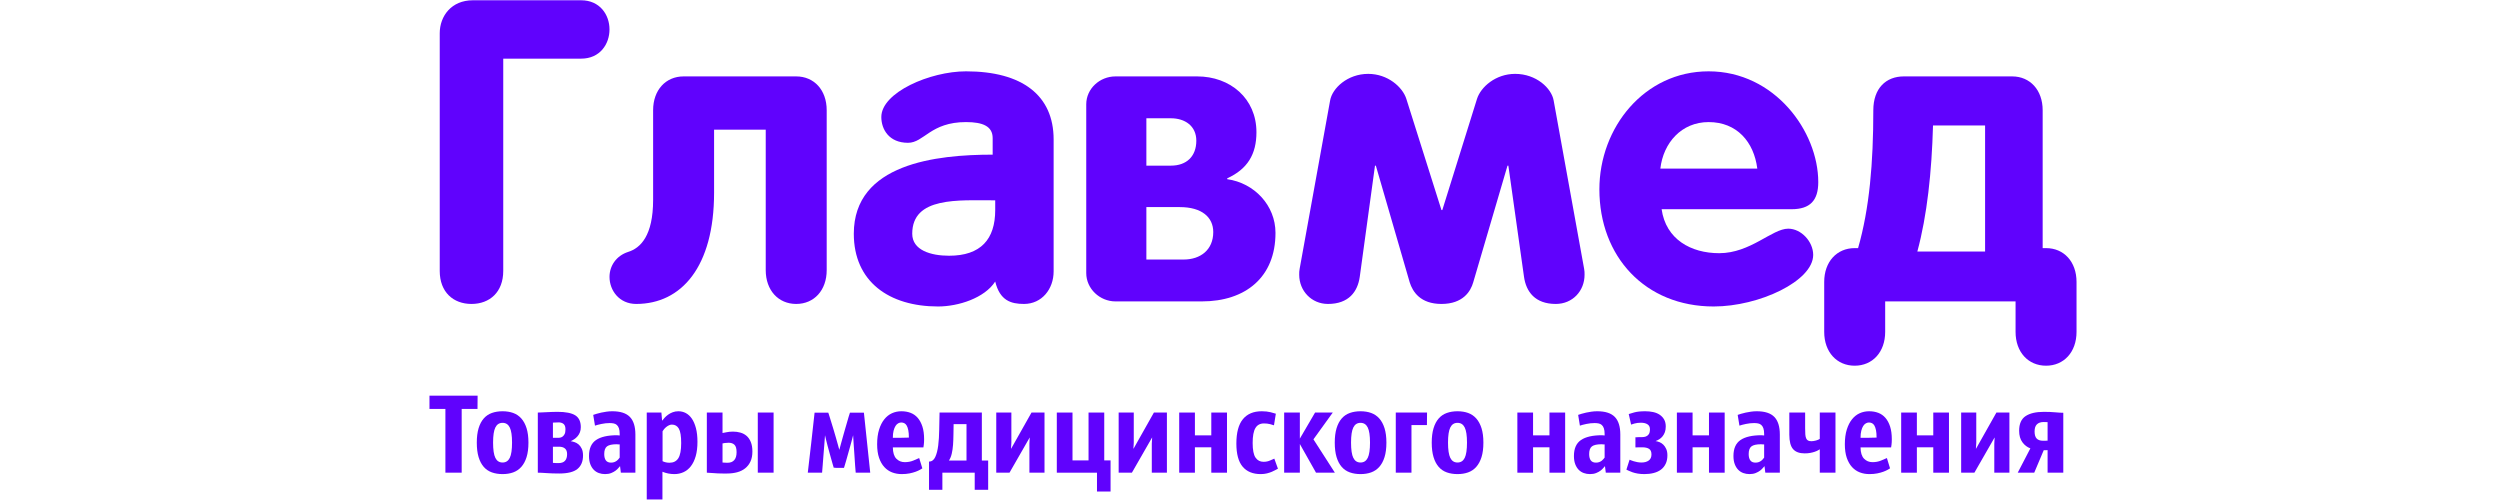
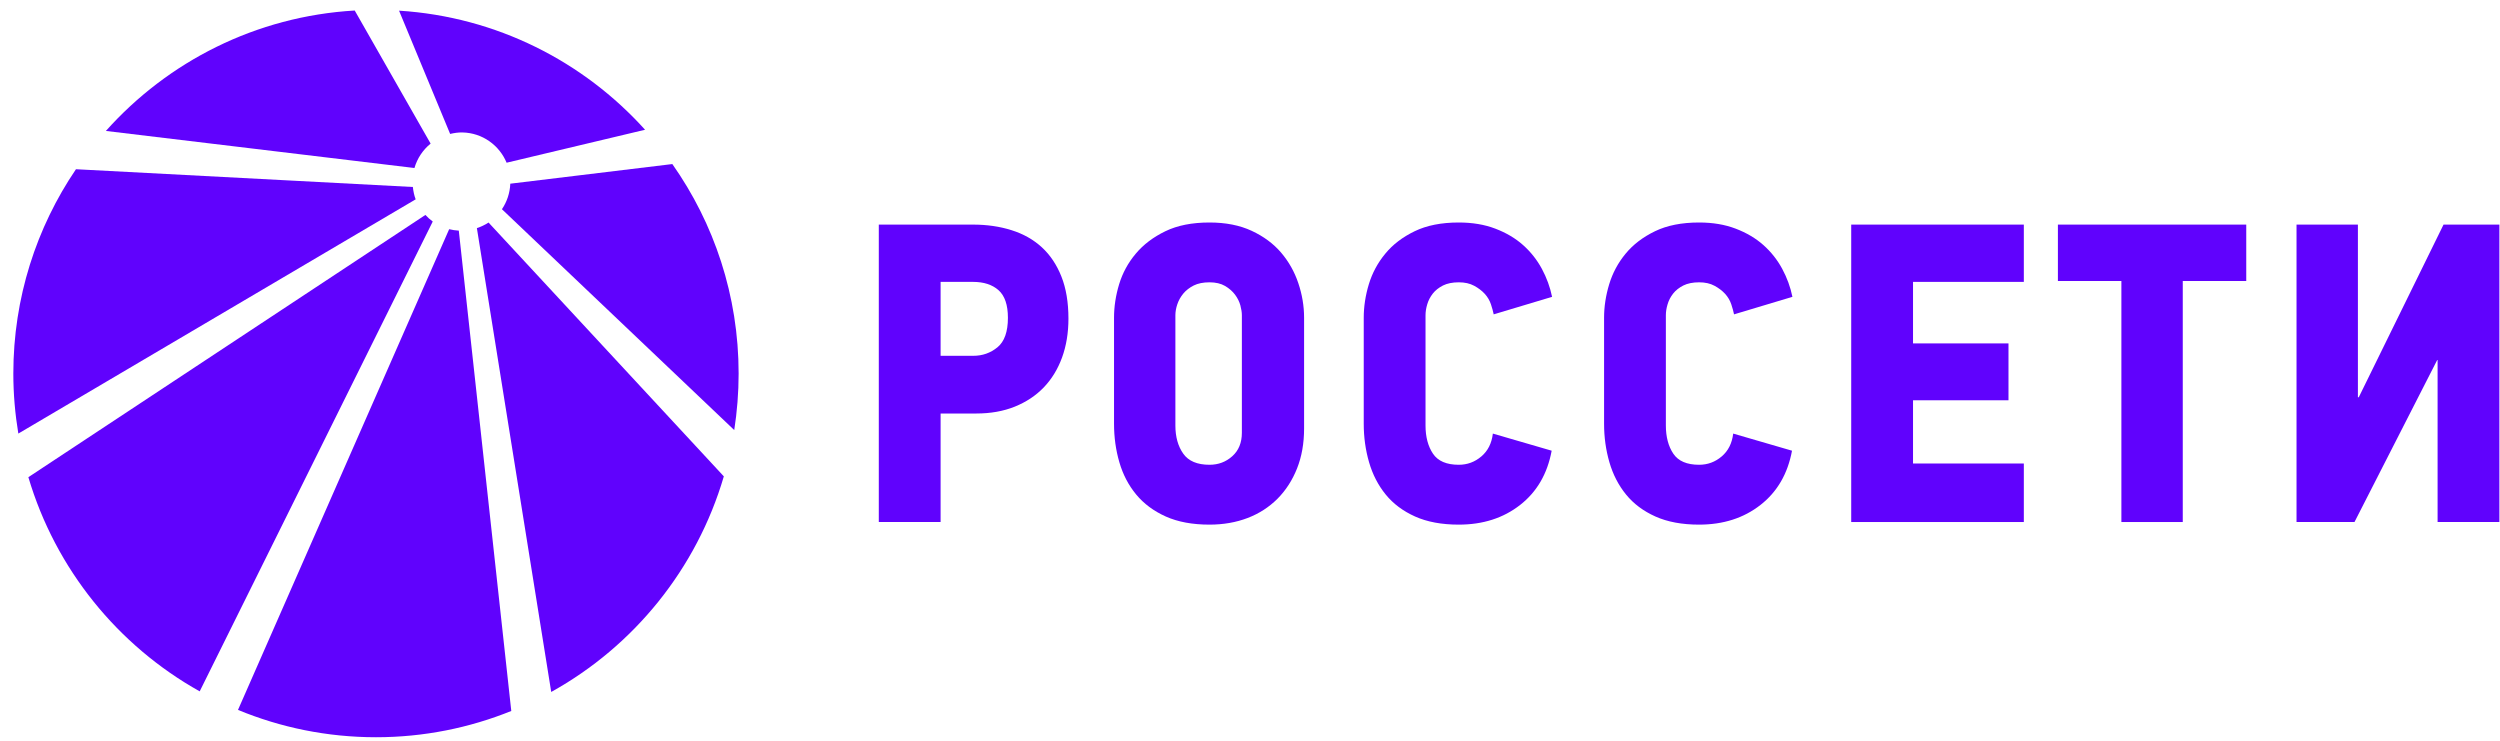
- <svg xmlns="http://www.w3.org/2000/svg" width="199" height="40" viewBox="0 0 199 40" fill="none">
-   <path d="M35.003 2.648C35.003 1.268 35.946 0.022 37.631 0.022H46.258C47.741 0.022 48.516 1.166 48.516 2.345C48.516 3.49 47.775 4.668 46.258 4.668H40.058V21.568C40.058 23.252 38.979 24.194 37.53 24.194C36.081 24.194 35.003 23.252 35.003 21.568V2.648Z" fill="#6002FD" />
-   <path d="M54.414 6.082H63.378C64.794 6.082 65.805 7.159 65.805 8.775V21.501C65.805 23.117 64.794 24.194 63.378 24.194C61.963 24.194 60.952 23.117 60.952 21.501V10.324H56.841V15.34C56.841 21.232 54.246 24.194 50.64 24.194C49.292 24.194 48.517 23.117 48.517 22.04C48.517 21.164 49.056 20.356 50 20.053C50.977 19.75 51.988 18.774 51.988 15.912V8.775C51.988 7.159 52.999 6.082 54.414 6.082Z" fill="#6002FD" />
-   <path d="M75.545 20.356C78.073 20.356 79.219 19.043 79.219 16.72V15.946C76.287 15.946 72.614 15.643 72.614 18.606C72.614 19.919 74.096 20.356 75.545 20.356ZM74.669 24.396C70.76 24.396 67.963 22.41 67.963 18.606C67.963 13.017 74.534 12.31 79.016 12.31V10.997C79.016 10.054 78.242 9.718 76.893 9.718C74.063 9.718 73.557 11.367 72.276 11.367C70.76 11.367 70.153 10.29 70.153 9.314C70.153 7.361 74.029 5.678 76.893 5.678C81.376 5.678 83.869 7.597 83.869 11.098V21.602C83.869 23.016 82.925 24.194 81.51 24.194C80.466 24.194 79.589 23.925 79.219 22.41C78.376 23.723 76.287 24.396 74.669 24.396Z" fill="#6002FD" />
-   <path d="M91.251 20.659H94.216C95.564 20.659 96.575 19.885 96.575 18.471C96.575 17.293 95.665 16.485 93.913 16.485H91.251V20.659ZM91.251 13.185H93.205C94.452 13.185 95.227 12.445 95.227 11.199C95.227 10.021 94.317 9.415 93.205 9.415H91.251V13.185ZM86.465 8.304C86.465 7.058 87.544 6.082 88.79 6.082H95.294C97.923 6.082 100.013 7.832 100.013 10.526C100.013 12.276 99.305 13.455 97.687 14.195V14.263C99.844 14.566 101.529 16.35 101.529 18.538C101.529 22.073 99.136 23.992 95.665 23.992H88.79C87.544 23.992 86.465 22.982 86.465 21.736V8.304Z" fill="#6002FD" />
-   <path d="M123.839 24.194C122.188 24.194 121.48 23.218 121.312 22.04L120.065 13.185H119.997L117.268 22.477C117.066 23.184 116.459 24.194 114.74 24.194C113.055 24.194 112.448 23.218 112.213 22.477L109.517 13.185H109.449L108.236 22.04C108.068 23.218 107.36 24.194 105.708 24.194C104.394 24.194 103.417 23.151 103.417 21.871C103.417 21.703 103.417 21.568 103.451 21.4L105.877 8.001C106.046 7.024 107.259 5.88 108.91 5.88C110.46 5.88 111.64 6.923 111.943 7.866L114.74 16.721H114.808L117.571 7.866C117.874 6.923 119.054 5.88 120.604 5.88C122.289 5.88 123.502 7.024 123.671 8.001L126.097 21.4C126.131 21.568 126.131 21.703 126.131 21.871C126.131 23.151 125.187 24.194 123.839 24.194Z" fill="#6002FD" />
-   <path d="M139.881 13.421C139.612 11.3 138.264 9.718 136.006 9.718C133.849 9.718 132.4 11.367 132.164 13.421H139.881ZM132.265 16.653C132.602 19.044 134.591 20.154 136.849 20.154C139.343 20.154 141.061 18.202 142.342 18.202C143.386 18.202 144.33 19.245 144.33 20.289C144.33 22.376 140.016 24.396 136.41 24.396C130.951 24.396 127.311 20.424 127.311 15.071C127.311 10.155 130.884 5.678 136.006 5.678C141.263 5.678 144.734 10.459 144.734 14.498C144.734 15.946 144.094 16.653 142.611 16.653H132.265Z" fill="#6002FD" />
-   <path d="M158.013 9.987H153.868C153.767 13.691 153.396 17.158 152.621 20.02H158.013V9.987ZM162.866 29.11C161.45 29.11 160.439 28.032 160.439 26.416V23.992H150.06V26.416C150.06 28.032 149.049 29.11 147.633 29.11C146.218 29.11 145.207 28.032 145.207 26.416V22.444C145.207 20.828 146.218 19.75 147.633 19.75H147.903C148.813 16.586 149.116 12.95 149.116 8.775C149.116 7.025 150.127 6.082 151.543 6.082H160.17C161.585 6.082 162.596 7.159 162.596 8.775V19.75H162.866C164.281 19.75 165.292 20.828 165.292 22.444V26.416C165.292 28.032 164.281 29.11 162.866 29.11Z" fill="#6002FD" />
-   <path d="M38.009 32.55H36.75V37.626H35.454V32.55H34.186V31.497H38.018L38.009 32.55Z" fill="#6002FD" />
-   <path d="M40.759 35.232C40.759 34.673 40.699 34.271 40.577 34.026C40.456 33.781 40.265 33.658 40.004 33.658C39.743 33.658 39.552 33.781 39.431 34.026C39.309 34.271 39.249 34.673 39.249 35.232C39.249 35.797 39.309 36.202 39.431 36.448C39.552 36.693 39.743 36.816 40.004 36.816C40.265 36.816 40.456 36.693 40.577 36.448C40.699 36.202 40.759 35.797 40.759 35.232ZM42.064 35.232C42.064 35.685 42.014 36.07 41.915 36.387C41.816 36.704 41.676 36.963 41.496 37.165C41.315 37.367 41.099 37.513 40.848 37.603C40.596 37.693 40.315 37.738 40.004 37.738C39.693 37.738 39.41 37.693 39.155 37.603C38.901 37.513 38.684 37.367 38.507 37.165C38.33 36.963 38.194 36.704 38.097 36.387C38.001 36.07 37.953 35.685 37.953 35.232C37.953 34.785 38.001 34.403 38.097 34.086C38.194 33.77 38.33 33.511 38.507 33.309C38.684 33.107 38.901 32.961 39.155 32.871C39.41 32.781 39.693 32.736 40.004 32.736C40.315 32.736 40.596 32.781 40.848 32.871C41.099 32.961 41.315 33.107 41.496 33.309C41.676 33.511 41.816 33.77 41.915 34.086C42.014 34.403 42.064 34.785 42.064 35.232Z" fill="#6002FD" />
-   <path d="M44.013 35.558V36.844C44.087 36.85 44.162 36.855 44.237 36.858C44.311 36.861 44.386 36.862 44.461 36.862C44.914 36.862 45.141 36.623 45.141 36.145C45.141 35.947 45.085 35.799 44.973 35.702C44.861 35.606 44.703 35.558 44.498 35.558H44.013ZM44.47 34.85C44.488 34.85 44.527 34.845 44.586 34.836C44.645 34.827 44.706 34.802 44.768 34.762C44.83 34.721 44.886 34.656 44.936 34.566C44.986 34.476 45.011 34.347 45.011 34.18C45.011 33.987 44.967 33.849 44.88 33.765C44.793 33.681 44.669 33.633 44.507 33.621L44.013 33.639V34.85H44.47ZM44.516 37.691C44.137 37.691 43.801 37.68 43.509 37.659C43.217 37.637 42.984 37.626 42.81 37.626V32.839C42.885 32.839 42.981 32.835 43.099 32.829C43.217 32.823 43.346 32.817 43.486 32.811C43.626 32.805 43.772 32.798 43.924 32.792C44.077 32.786 44.224 32.782 44.367 32.782C45.026 32.782 45.501 32.876 45.794 33.062C46.086 33.248 46.232 33.562 46.232 34.002C46.232 34.152 46.209 34.287 46.162 34.408C46.115 34.529 46.053 34.634 45.975 34.725C45.898 34.815 45.811 34.892 45.715 34.957C45.618 35.022 45.523 35.077 45.43 35.12C45.523 35.133 45.626 35.158 45.738 35.195C45.85 35.232 45.955 35.293 46.055 35.376C46.154 35.46 46.238 35.574 46.307 35.716C46.375 35.859 46.409 36.039 46.409 36.257C46.409 36.729 46.261 37.086 45.966 37.328C45.671 37.57 45.188 37.691 44.516 37.691Z" fill="#6002FD" />
-   <path d="M48.637 36.825C48.737 36.825 48.824 36.811 48.898 36.783C48.973 36.755 49.038 36.719 49.094 36.676C49.15 36.633 49.197 36.588 49.234 36.541C49.272 36.494 49.302 36.456 49.327 36.425V35.372H49.201C49.161 35.372 49.119 35.369 49.076 35.363C48.721 35.363 48.47 35.419 48.32 35.53C48.171 35.642 48.097 35.847 48.097 36.145C48.097 36.362 48.14 36.53 48.227 36.648C48.314 36.766 48.451 36.825 48.637 36.825ZM49.42 37.626C49.408 37.539 49.397 37.452 49.388 37.365C49.379 37.278 49.368 37.191 49.355 37.104C49.324 37.135 49.281 37.185 49.225 37.253C49.169 37.322 49.094 37.392 49.001 37.463C48.908 37.534 48.791 37.598 48.652 37.654C48.511 37.71 48.348 37.738 48.162 37.738C47.988 37.738 47.823 37.71 47.667 37.654C47.512 37.598 47.377 37.511 47.262 37.393C47.147 37.275 47.055 37.126 46.987 36.946C46.919 36.766 46.885 36.549 46.885 36.294C46.885 35.704 47.071 35.282 47.444 35.027C47.817 34.773 48.373 34.645 49.113 34.645L49.327 34.664V34.552C49.327 34.36 49.307 34.206 49.267 34.091C49.226 33.977 49.17 33.888 49.099 33.826C49.027 33.764 48.943 33.723 48.847 33.705C48.751 33.686 48.643 33.676 48.525 33.676C48.314 33.676 48.098 33.7 47.878 33.746C47.657 33.793 47.484 33.838 47.36 33.881L47.22 33.025C47.295 33 47.386 32.97 47.495 32.936C47.604 32.903 47.725 32.871 47.859 32.843C47.993 32.815 48.134 32.791 48.283 32.768C48.432 32.747 48.585 32.736 48.74 32.736C49.38 32.736 49.846 32.887 50.139 33.188C50.43 33.489 50.577 33.956 50.577 34.589V37.626H49.42Z" fill="#6002FD" />
-   <path d="M53.485 33.798C53.404 33.798 53.325 33.816 53.248 33.854C53.17 33.891 53.097 33.937 53.029 33.993C52.96 34.049 52.901 34.108 52.852 34.17C52.802 34.233 52.764 34.285 52.74 34.329V36.713C52.913 36.794 53.097 36.834 53.289 36.834C53.606 36.834 53.841 36.715 53.994 36.476C54.146 36.236 54.222 35.835 54.222 35.269C54.222 34.717 54.16 34.334 54.036 34.119C53.911 33.905 53.728 33.798 53.485 33.798ZM51.481 32.839H52.647L52.702 33.472H52.721C52.764 33.41 52.825 33.337 52.903 33.253C52.98 33.169 53.072 33.088 53.178 33.011C53.283 32.933 53.406 32.868 53.546 32.815C53.686 32.762 53.837 32.736 53.998 32.736C54.209 32.736 54.407 32.784 54.59 32.88C54.773 32.977 54.934 33.124 55.07 33.323C55.207 33.522 55.316 33.775 55.397 34.082C55.477 34.389 55.518 34.751 55.518 35.167C55.518 35.608 55.471 35.99 55.378 36.313C55.285 36.636 55.156 36.903 54.991 37.114C54.827 37.325 54.632 37.482 54.409 37.584C54.185 37.686 53.942 37.738 53.681 37.738C53.346 37.738 53.029 37.675 52.73 37.551V39.759H51.481V32.839Z" fill="#6002FD" />
-   <path d="M61.578 37.626H60.32V32.839H61.578V37.626ZM57.998 35.242C57.892 35.242 57.788 35.249 57.686 35.264C57.583 35.28 57.526 35.291 57.513 35.298V36.816C57.581 36.822 57.651 36.827 57.723 36.83C57.794 36.833 57.864 36.834 57.933 36.834C58.15 36.834 58.321 36.764 58.445 36.625C58.57 36.485 58.632 36.275 58.632 35.996C58.632 35.71 58.576 35.513 58.464 35.405C58.352 35.296 58.197 35.242 57.998 35.242ZM57.513 34.468C57.563 34.462 57.665 34.442 57.821 34.408C57.976 34.374 58.153 34.356 58.352 34.356C58.558 34.356 58.753 34.383 58.94 34.436C59.126 34.489 59.289 34.576 59.429 34.697C59.569 34.818 59.681 34.981 59.765 35.186C59.849 35.391 59.891 35.642 59.891 35.94C59.891 36.251 59.84 36.516 59.737 36.736C59.634 36.957 59.493 37.139 59.312 37.281C59.132 37.424 58.919 37.528 58.674 37.593C58.428 37.658 58.163 37.691 57.877 37.691H57.532C57.258 37.691 57.007 37.68 56.776 37.658C56.547 37.637 56.376 37.626 56.264 37.626V32.839H57.513V34.468Z" fill="#6002FD" />
-   <path d="M69.27 37.626H68.114C68.101 37.502 68.086 37.309 68.067 37.048C68.048 36.788 68.03 36.508 68.011 36.21C67.993 35.912 67.972 35.62 67.951 35.334C67.929 35.049 67.915 34.819 67.909 34.645C67.884 34.738 67.853 34.86 67.816 35.008C67.778 35.157 67.735 35.318 67.685 35.488C67.635 35.659 67.585 35.836 67.536 36.019C67.486 36.203 67.438 36.375 67.391 36.536C67.344 36.698 67.303 36.84 67.266 36.964C67.228 37.089 67.2 37.182 67.181 37.244H66.585L66.379 37.225C66.379 37.231 66.378 37.235 66.375 37.235C66.372 37.235 66.37 37.238 66.37 37.244C66.352 37.182 66.324 37.089 66.286 36.964C66.249 36.84 66.209 36.698 66.165 36.536C66.122 36.375 66.073 36.203 66.021 36.019C65.968 35.836 65.919 35.659 65.876 35.488C65.833 35.318 65.792 35.157 65.755 35.008C65.718 34.86 65.69 34.738 65.671 34.645C65.659 34.819 65.642 35.049 65.62 35.334C65.598 35.62 65.575 35.912 65.55 36.21C65.525 36.508 65.503 36.788 65.485 37.048C65.466 37.309 65.451 37.502 65.438 37.626H64.3C64.394 36.825 64.486 36.029 64.576 35.237C64.665 34.445 64.754 33.649 64.841 32.848H65.932C65.957 32.916 65.991 33.023 66.035 33.169C66.078 33.315 66.129 33.481 66.189 33.667C66.248 33.854 66.308 34.051 66.37 34.259C66.432 34.467 66.492 34.67 66.548 34.869C66.603 35.068 66.655 35.249 66.701 35.414C66.748 35.578 66.784 35.71 66.809 35.809C66.833 35.71 66.869 35.578 66.916 35.414C66.963 35.249 67.012 35.069 67.065 34.874C67.118 34.678 67.175 34.475 67.237 34.264C67.3 34.052 67.357 33.854 67.41 33.667C67.463 33.481 67.511 33.315 67.554 33.169C67.598 33.023 67.632 32.916 67.657 32.848H68.767L69.27 37.626Z" fill="#6002FD" />
-   <path d="M71.741 33.63C71.66 33.63 71.579 33.652 71.498 33.695C71.417 33.739 71.346 33.809 71.284 33.905C71.222 34.001 71.171 34.127 71.13 34.282C71.089 34.437 71.07 34.627 71.07 34.85H71.62C71.849 34.85 72.092 34.844 72.347 34.832C72.347 34.596 72.331 34.4 72.3 34.245C72.269 34.09 72.227 33.967 72.174 33.877C72.121 33.787 72.058 33.723 71.983 33.686C71.909 33.649 71.828 33.63 71.741 33.63ZM73.419 37.281C73.382 37.306 73.319 37.343 73.233 37.393C73.145 37.443 73.032 37.494 72.892 37.547C72.752 37.599 72.589 37.644 72.403 37.682C72.216 37.719 72.008 37.738 71.778 37.738C71.504 37.738 71.25 37.693 71.013 37.603C70.777 37.513 70.571 37.371 70.394 37.179C70.216 36.986 70.076 36.741 69.974 36.443C69.871 36.145 69.82 35.785 69.82 35.363C69.82 34.915 69.871 34.528 69.974 34.199C70.076 33.869 70.215 33.596 70.389 33.379C70.563 33.161 70.767 33 70.999 32.894C71.232 32.789 71.483 32.736 71.75 32.736C72.017 32.736 72.261 32.778 72.482 32.862C72.702 32.946 72.892 33.079 73.051 33.262C73.209 33.446 73.334 33.677 73.424 33.956C73.514 34.235 73.559 34.571 73.559 34.962C73.559 35.13 73.551 35.274 73.535 35.395C73.52 35.516 73.509 35.59 73.503 35.614H71.07C71.076 36.03 71.169 36.33 71.349 36.513C71.529 36.696 71.753 36.788 72.02 36.788C72.269 36.788 72.494 36.746 72.697 36.662C72.898 36.578 73.055 36.511 73.167 36.461L73.419 37.281Z" fill="#6002FD" />
-   <path d="M75.908 33.761C75.902 34.04 75.897 34.321 75.894 34.603C75.891 34.886 75.88 35.155 75.862 35.41C75.843 35.664 75.809 35.898 75.759 36.112C75.709 36.327 75.635 36.508 75.535 36.657H76.934V33.761H75.908ZM78.658 38.986H77.587V37.626H75.013V38.986H73.95V36.741C74.168 36.741 74.332 36.621 74.444 36.383C74.556 36.144 74.635 35.836 74.682 35.46C74.729 35.085 74.755 34.666 74.761 34.203C74.767 33.74 74.777 33.286 74.789 32.839H78.155V36.657H78.658V38.986Z" fill="#6002FD" />
-   <path d="M83.143 32.839V37.626H81.941V35.325C81.941 35.239 81.945 35.147 81.954 35.05C81.964 34.954 81.968 34.881 81.968 34.832H81.959L80.356 37.626H79.302V32.839H80.505V35.251C80.505 35.325 80.5 35.408 80.49 35.498C80.481 35.587 80.477 35.658 80.477 35.707C80.483 35.707 80.486 35.711 80.486 35.717L82.108 32.839H83.143Z" fill="#6002FD" />
-   <path d="M85.371 36.648H86.648V32.839H87.898V36.648H88.401V39.125H87.32V37.626H84.122V32.839H85.371V36.648Z" fill="#6002FD" />
-   <path d="M92.886 32.839V37.626H91.683V35.325C91.683 35.239 91.688 35.147 91.697 35.05C91.707 34.954 91.711 34.881 91.711 34.832H91.702L90.099 37.626H89.045V32.839H90.248V35.251C90.248 35.325 90.243 35.408 90.233 35.498C90.224 35.587 90.22 35.658 90.22 35.707C90.226 35.707 90.229 35.711 90.229 35.717L91.851 32.839H92.886Z" fill="#6002FD" />
-   <path d="M93.865 32.839H95.115V34.655H96.42V32.839H97.669V37.626H96.42V35.605H95.115V37.626H93.865V32.839Z" fill="#6002FD" />
-   <path d="M101.725 37.309C101.681 37.328 101.619 37.361 101.538 37.407C101.458 37.453 101.36 37.502 101.245 37.551C101.13 37.601 100.998 37.645 100.848 37.682C100.699 37.719 100.534 37.738 100.354 37.738C99.726 37.738 99.246 37.541 98.914 37.146C98.581 36.752 98.415 36.139 98.415 35.307C98.415 34.438 98.587 33.792 98.932 33.37C99.277 32.947 99.779 32.736 100.438 32.736C100.699 32.736 100.929 32.761 101.128 32.81C101.327 32.86 101.47 32.901 101.557 32.931L101.408 33.854C101.346 33.829 101.24 33.798 101.091 33.76C100.942 33.723 100.783 33.705 100.615 33.705C100.304 33.705 100.076 33.827 99.93 34.073C99.784 34.318 99.711 34.714 99.711 35.26C99.711 35.813 99.787 36.201 99.939 36.424C100.092 36.648 100.304 36.76 100.578 36.76C100.771 36.76 100.945 36.724 101.1 36.653C101.256 36.581 101.367 36.533 101.436 36.508L101.725 37.309Z" fill="#6002FD" />
-   <path d="M102.219 32.839H103.468V34.915L104.68 32.839H106.088L104.55 34.971L106.256 37.626H104.755L103.468 35.344V37.626H102.219V32.839Z" fill="#6002FD" />
-   <path d="M109.053 35.232C109.053 34.673 108.993 34.271 108.871 34.026C108.75 33.781 108.559 33.658 108.298 33.658C108.037 33.658 107.846 33.781 107.725 34.026C107.603 34.271 107.543 34.673 107.543 35.232C107.543 35.797 107.603 36.202 107.725 36.448C107.846 36.693 108.037 36.816 108.298 36.816C108.559 36.816 108.75 36.693 108.871 36.448C108.993 36.202 109.053 35.797 109.053 35.232ZM110.358 35.232C110.358 35.685 110.308 36.07 110.209 36.387C110.11 36.704 109.97 36.963 109.79 37.165C109.609 37.367 109.393 37.513 109.142 37.603C108.89 37.693 108.608 37.738 108.298 37.738C107.987 37.738 107.704 37.693 107.449 37.603C107.195 37.513 106.978 37.367 106.801 37.165C106.624 36.963 106.488 36.704 106.391 36.387C106.295 36.07 106.247 35.685 106.247 35.232C106.247 34.785 106.295 34.403 106.391 34.086C106.488 33.77 106.624 33.511 106.801 33.309C106.978 33.107 107.195 32.961 107.449 32.871C107.704 32.781 107.987 32.736 108.298 32.736C108.608 32.736 108.89 32.781 109.142 32.871C109.393 32.961 109.609 33.107 109.79 33.309C109.97 33.511 110.11 33.77 110.209 34.086C110.308 34.403 110.358 34.785 110.358 35.232Z" fill="#6002FD" />
-   <path d="M113.584 33.835H112.353V37.626H111.104V32.839H113.593L113.584 33.835Z" fill="#6002FD" />
-   <path d="M116.773 35.232C116.773 34.673 116.712 34.271 116.591 34.026C116.47 33.781 116.279 33.658 116.017 33.658C115.756 33.658 115.565 33.781 115.444 34.026C115.323 34.271 115.262 34.673 115.262 35.232C115.262 35.797 115.323 36.202 115.444 36.448C115.565 36.693 115.756 36.816 116.017 36.816C116.279 36.816 116.47 36.693 116.591 36.448C116.712 36.202 116.773 35.797 116.773 35.232ZM118.078 35.232C118.078 35.685 118.028 36.07 117.929 36.387C117.829 36.704 117.689 36.963 117.509 37.165C117.329 37.367 117.113 37.513 116.861 37.603C116.61 37.693 116.328 37.738 116.017 37.738C115.706 37.738 115.424 37.693 115.169 37.603C114.914 37.513 114.698 37.367 114.521 37.165C114.344 36.963 114.207 36.704 114.111 36.387C114.015 36.07 113.966 35.685 113.966 35.232C113.966 34.785 114.015 34.403 114.111 34.086C114.207 33.77 114.344 33.511 114.521 33.309C114.698 33.107 114.914 32.961 115.169 32.871C115.424 32.781 115.706 32.736 116.017 32.736C116.328 32.736 116.61 32.781 116.861 32.871C117.113 32.961 117.329 33.107 117.509 33.309C117.689 33.511 117.829 33.77 117.929 34.086C118.028 34.403 118.078 34.785 118.078 35.232Z" fill="#6002FD" />
-   <path d="M120.782 32.839H122.031V34.655H123.337V32.839H124.586V37.626H123.337V35.605H122.031V37.626H120.782V32.839Z" fill="#6002FD" />
-   <path d="M127.038 36.825C127.137 36.825 127.224 36.811 127.299 36.783C127.373 36.755 127.438 36.719 127.495 36.676C127.55 36.633 127.597 36.588 127.634 36.541C127.672 36.494 127.703 36.456 127.728 36.425V35.372H127.602C127.561 35.372 127.52 35.369 127.476 35.363C127.122 35.363 126.87 35.419 126.721 35.53C126.571 35.642 126.497 35.847 126.497 36.145C126.497 36.362 126.54 36.53 126.627 36.648C126.714 36.766 126.851 36.825 127.038 36.825ZM127.821 37.626C127.809 37.539 127.798 37.452 127.788 37.365C127.779 37.278 127.768 37.191 127.755 37.104C127.725 37.135 127.681 37.185 127.625 37.253C127.569 37.322 127.495 37.392 127.401 37.463C127.308 37.534 127.192 37.598 127.052 37.654C126.912 37.71 126.749 37.738 126.562 37.738C126.388 37.738 126.223 37.71 126.068 37.654C125.912 37.598 125.777 37.511 125.662 37.393C125.548 37.275 125.456 37.126 125.387 36.946C125.319 36.766 125.285 36.549 125.285 36.294C125.285 35.704 125.471 35.282 125.845 35.027C126.217 34.773 126.773 34.645 127.513 34.645L127.728 34.664V34.552C127.728 34.36 127.708 34.206 127.667 34.091C127.627 33.977 127.571 33.888 127.499 33.826C127.428 33.764 127.344 33.723 127.247 33.705C127.151 33.686 127.044 33.676 126.926 33.676C126.714 33.676 126.498 33.7 126.278 33.746C126.057 33.793 125.885 33.838 125.76 33.881L125.621 33.025C125.695 33 125.787 32.97 125.896 32.936C126.004 32.903 126.125 32.871 126.259 32.843C126.393 32.815 126.534 32.791 126.683 32.768C126.833 32.747 126.985 32.736 127.14 32.736C127.78 32.736 128.246 32.887 128.539 33.188C128.831 33.489 128.977 33.956 128.977 34.589V37.626H127.821Z" fill="#6002FD" />
-   <path d="M129.835 33.798C129.803 33.655 129.773 33.515 129.742 33.379C129.71 33.242 129.679 33.102 129.648 32.959C129.716 32.935 129.861 32.892 130.082 32.829C130.302 32.767 130.596 32.736 130.963 32.736C131.187 32.736 131.398 32.758 131.597 32.801C131.796 32.845 131.968 32.916 132.114 33.015C132.26 33.115 132.377 33.24 132.464 33.392C132.551 33.545 132.594 33.73 132.594 33.947C132.594 34.121 132.571 34.271 132.525 34.399C132.478 34.526 132.417 34.636 132.342 34.729C132.268 34.822 132.181 34.9 132.082 34.962C131.982 35.024 131.882 35.074 131.783 35.111C131.882 35.124 131.987 35.151 132.096 35.195C132.204 35.239 132.306 35.305 132.399 35.395C132.492 35.485 132.569 35.6 132.632 35.74C132.694 35.88 132.725 36.049 132.725 36.247C132.725 36.502 132.68 36.724 132.59 36.913C132.5 37.103 132.375 37.258 132.217 37.379C132.058 37.5 131.866 37.59 131.639 37.649C131.412 37.708 131.165 37.738 130.897 37.738C130.699 37.738 130.52 37.724 130.361 37.696C130.203 37.668 130.065 37.634 129.947 37.593C129.828 37.553 129.729 37.513 129.648 37.472C129.567 37.432 129.505 37.402 129.462 37.384L129.714 36.592C129.732 36.598 129.769 36.614 129.826 36.639C129.881 36.663 129.951 36.688 130.035 36.713C130.119 36.738 130.214 36.761 130.32 36.783C130.425 36.805 130.54 36.816 130.664 36.816C130.901 36.816 131.092 36.763 131.238 36.657C131.384 36.552 131.457 36.39 131.457 36.173C131.457 35.955 131.392 35.807 131.261 35.726C131.131 35.645 130.951 35.605 130.72 35.605C130.621 35.605 130.517 35.606 130.408 35.609C130.299 35.612 130.223 35.614 130.18 35.614V34.804C130.217 34.81 130.26 34.81 130.31 34.804C130.36 34.797 130.419 34.794 130.487 34.794H130.725C130.821 34.794 130.915 34.779 131.005 34.748C131.095 34.717 131.173 34.658 131.238 34.571C131.303 34.484 131.336 34.35 131.336 34.17C131.336 33.99 131.27 33.858 131.14 33.775C131.01 33.691 130.836 33.649 130.618 33.649C130.425 33.649 130.253 33.67 130.1 33.714C129.948 33.757 129.859 33.785 129.835 33.798Z" fill="#6002FD" />
-   <path d="M133.48 32.839H134.729V34.655H136.035V32.839H137.284V37.626H136.035V35.605H134.729V37.626H133.48V32.839Z" fill="#6002FD" />
-   <path d="M139.736 36.825C139.835 36.825 139.922 36.811 139.997 36.783C140.071 36.755 140.137 36.719 140.193 36.676C140.249 36.633 140.296 36.588 140.333 36.541C140.37 36.494 140.401 36.456 140.426 36.425V35.372H140.3C140.26 35.372 140.218 35.369 140.174 35.363C139.82 35.363 139.568 35.419 139.419 35.53C139.27 35.642 139.195 35.847 139.195 36.145C139.195 36.362 139.239 36.53 139.326 36.648C139.412 36.766 139.55 36.825 139.736 36.825ZM140.519 37.626C140.507 37.539 140.496 37.452 140.487 37.365C140.477 37.278 140.466 37.191 140.454 37.104C140.423 37.135 140.379 37.185 140.323 37.253C140.267 37.322 140.193 37.392 140.1 37.463C140.006 37.534 139.89 37.598 139.75 37.654C139.61 37.71 139.447 37.738 139.26 37.738C139.087 37.738 138.922 37.71 138.766 37.654C138.611 37.598 138.476 37.511 138.361 37.393C138.246 37.275 138.154 37.126 138.086 36.946C138.017 36.766 137.983 36.549 137.983 36.294C137.983 35.704 138.17 35.282 138.543 35.027C138.915 34.773 139.472 34.645 140.211 34.645L140.426 34.664V34.552C140.426 34.36 140.406 34.206 140.365 34.091C140.325 33.977 140.269 33.888 140.197 33.826C140.126 33.764 140.042 33.723 139.946 33.705C139.849 33.686 139.742 33.676 139.624 33.676C139.412 33.676 139.197 33.7 138.976 33.746C138.756 33.793 138.583 33.838 138.459 33.881L138.319 33.025C138.393 33 138.485 32.97 138.594 32.936C138.702 32.903 138.824 32.871 138.957 32.843C139.091 32.815 139.233 32.791 139.382 32.768C139.531 32.747 139.683 32.736 139.839 32.736C140.479 32.736 140.945 32.887 141.237 33.188C141.529 33.489 141.675 33.956 141.675 34.589V37.626H140.519Z" fill="#6002FD" />
-   <path d="M144.855 32.839H146.104V37.626H144.855V35.763C144.817 35.788 144.764 35.819 144.696 35.856C144.628 35.894 144.544 35.929 144.444 35.963C144.345 35.998 144.228 36.027 144.095 36.052C143.961 36.077 143.813 36.089 143.652 36.089C143.235 36.089 142.928 35.976 142.729 35.749C142.53 35.522 142.43 35.139 142.43 34.599V32.839H143.689V34.086C143.689 34.279 143.694 34.441 143.703 34.571C143.712 34.701 143.734 34.807 143.768 34.887C143.802 34.968 143.852 35.027 143.917 35.065C143.983 35.102 144.074 35.12 144.193 35.12C144.236 35.12 144.29 35.116 144.356 35.106C144.421 35.097 144.486 35.083 144.552 35.065C144.617 35.046 144.676 35.026 144.729 35.004C144.781 34.982 144.823 34.959 144.855 34.934V32.839Z" fill="#6002FD" />
-   <path d="M148.77 33.63C148.689 33.63 148.608 33.652 148.528 33.695C148.447 33.739 148.376 33.809 148.313 33.905C148.251 34.001 148.2 34.127 148.16 34.282C148.119 34.437 148.099 34.627 148.099 34.85H148.649C148.879 34.85 149.121 34.844 149.376 34.832C149.376 34.596 149.361 34.4 149.33 34.245C149.298 34.09 149.256 33.967 149.204 33.877C149.151 33.787 149.087 33.723 149.013 33.686C148.938 33.649 148.857 33.63 148.77 33.63ZM150.448 37.281C150.411 37.306 150.349 37.343 150.262 37.393C150.175 37.443 150.061 37.494 149.922 37.547C149.782 37.599 149.619 37.644 149.432 37.682C149.246 37.719 149.038 37.738 148.807 37.738C148.534 37.738 148.279 37.693 148.043 37.603C147.807 37.513 147.6 37.371 147.423 37.179C147.246 36.986 147.106 36.741 147.003 36.443C146.901 36.145 146.85 35.785 146.85 35.363C146.85 34.915 146.901 34.528 147.003 34.199C147.106 33.869 147.244 33.596 147.418 33.379C147.592 33.161 147.796 33 148.029 32.894C148.262 32.789 148.512 32.736 148.78 32.736C149.047 32.736 149.291 32.778 149.511 32.862C149.732 32.946 149.922 33.079 150.08 33.262C150.239 33.446 150.363 33.677 150.453 33.956C150.543 34.235 150.588 34.571 150.588 34.962C150.588 35.13 150.58 35.274 150.565 35.395C150.549 35.516 150.538 35.59 150.532 35.614H148.099C148.105 36.03 148.198 36.33 148.379 36.513C148.559 36.696 148.783 36.788 149.05 36.788C149.298 36.788 149.524 36.746 149.726 36.662C149.928 36.578 150.085 36.511 150.197 36.461L150.448 37.281Z" fill="#6002FD" />
-   <path d="M151.334 32.839H152.583V34.655H153.889V32.839H155.138V37.626H153.889V35.605H152.583V37.626H151.334V32.839Z" fill="#6002FD" />
-   <path d="M159.949 32.839V37.626H158.746V35.325C158.746 35.239 158.751 35.147 158.76 35.05C158.77 34.954 158.774 34.881 158.774 34.832H158.765L157.161 37.626H156.108V32.839H157.311V35.251C157.311 35.325 157.306 35.408 157.296 35.498C157.287 35.587 157.282 35.658 157.282 35.707C157.288 35.707 157.292 35.711 157.292 35.717L158.914 32.839H159.949Z" fill="#6002FD" />
-   <path d="M162.625 35.083H162.797C162.856 35.083 162.92 35.08 162.988 35.074V33.602C162.939 33.602 162.887 33.6 162.835 33.597C162.782 33.594 162.731 33.593 162.681 33.593C162.444 33.593 162.264 33.654 162.14 33.775C162.015 33.896 161.953 34.086 161.953 34.347C161.953 34.608 162.009 34.796 162.122 34.911C162.233 35.026 162.401 35.083 162.625 35.083ZM164.238 37.626H162.988V35.828C162.939 35.834 162.887 35.837 162.835 35.837H162.681L161.925 37.626H160.611L161.618 35.688C161.369 35.602 161.158 35.44 160.984 35.204C160.81 34.968 160.723 34.664 160.723 34.291C160.723 33.739 160.894 33.349 161.236 33.123C161.577 32.896 162.062 32.783 162.69 32.783C163.026 32.783 163.329 32.795 163.599 32.82C163.869 32.845 164.082 32.857 164.238 32.857V37.626Z" fill="#6002FD" />
+ <svg xmlns="http://www.w3.org/2000/svg" width="162" height="48" viewBox="0 0 162 48" fill="none">
+   <path fill-rule="evenodd" clip-rule="evenodd" d="M64.637 22.503C64.185 22.873 63.665 23.056 63.076 23.056H60.951V18.266H63.048C63.748 18.266 64.3 18.445 64.705 18.805C65.11 19.166 65.313 19.761 65.313 20.593C65.313 21.497 65.087 22.133 64.637 22.503ZM67.509 16.023C66.965 15.524 66.311 15.155 65.547 14.916C64.784 14.674 63.95 14.554 63.048 14.554H56.946V33.827H60.951V26.795H63.269C64.19 26.795 65.018 26.648 65.755 26.352C66.491 26.055 67.117 25.642 67.633 25.107C68.148 24.571 68.544 23.924 68.821 23.168C69.096 22.411 69.235 21.571 69.235 20.648C69.235 19.593 69.083 18.686 68.779 17.92C68.475 17.153 68.051 16.52 67.509 16.023Z" fill="#6002FD" />
+   <path fill-rule="evenodd" clip-rule="evenodd" d="M80.473 28.041C80.473 28.688 80.266 29.194 79.851 29.564C79.437 29.935 78.945 30.117 78.375 30.117C77.582 30.117 77.016 29.879 76.676 29.399C76.335 28.919 76.165 28.307 76.165 27.571V20.425C76.165 20.205 76.206 19.968 76.289 19.72C76.373 19.47 76.501 19.24 76.676 19.026C76.851 18.816 77.076 18.64 77.352 18.5C77.628 18.363 77.969 18.294 78.375 18.294C78.779 18.294 79.115 18.373 79.382 18.529C79.649 18.686 79.866 18.875 80.031 19.095C80.196 19.318 80.311 19.55 80.376 19.788C80.44 20.03 80.473 20.243 80.473 20.425V28.041ZM83.014 16.368C82.517 15.787 81.881 15.316 81.108 14.957C80.335 14.597 79.423 14.418 78.375 14.418C77.251 14.418 76.298 14.605 75.516 14.984C74.733 15.363 74.094 15.845 73.597 16.439C73.1 17.029 72.741 17.69 72.52 18.418C72.299 19.147 72.189 19.872 72.189 20.593V27.459C72.189 28.328 72.303 29.159 72.534 29.952C72.764 30.747 73.127 31.442 73.624 32.043C74.121 32.644 74.761 33.118 75.543 33.47C76.326 33.821 77.269 33.996 78.375 33.996C79.276 33.996 80.101 33.851 80.845 33.566C81.592 33.281 82.235 32.863 82.779 32.321C83.321 31.776 83.745 31.12 84.049 30.354C84.353 29.588 84.505 28.725 84.505 27.765V20.593C84.505 19.835 84.38 19.088 84.131 18.349C83.883 17.611 83.511 16.951 83.014 16.368Z" fill="#6002FD" />
+   <path fill-rule="evenodd" clip-rule="evenodd" d="M92.485 19.72C92.558 19.47 92.678 19.24 92.844 19.026C93.009 18.816 93.23 18.64 93.506 18.5C93.782 18.363 94.123 18.294 94.528 18.294C94.915 18.294 95.246 18.366 95.522 18.516C95.798 18.664 96.028 18.839 96.212 19.04C96.397 19.245 96.53 19.47 96.613 19.72C96.696 19.968 96.754 20.187 96.792 20.37L100.575 19.235C100.446 18.608 100.226 18.002 99.913 17.42C99.6 16.84 99.195 16.326 98.698 15.883C98.201 15.439 97.602 15.087 96.903 14.819C96.203 14.55 95.412 14.418 94.528 14.418C93.405 14.418 92.451 14.605 91.67 14.984C90.887 15.363 90.252 15.845 89.766 16.439C89.277 17.029 88.922 17.69 88.701 18.418C88.481 19.147 88.37 19.872 88.37 20.593V27.459C88.37 28.328 88.485 29.159 88.715 29.952C88.945 30.747 89.304 31.442 89.792 32.043C90.28 32.644 90.915 33.118 91.698 33.47C92.48 33.821 93.423 33.996 94.528 33.996C96.093 33.996 97.418 33.571 98.504 32.721C99.591 31.872 100.272 30.701 100.548 29.205L96.737 28.096C96.663 28.725 96.415 29.217 95.992 29.577C95.568 29.938 95.08 30.117 94.528 30.117C93.736 30.117 93.179 29.879 92.857 29.399C92.535 28.919 92.374 28.307 92.374 27.571V20.425C92.374 20.205 92.411 19.968 92.485 19.72Z" fill="#6002FD" />
+   <path fill-rule="evenodd" clip-rule="evenodd" d="M108.059 19.72C108.132 19.47 108.251 19.24 108.418 19.026C108.583 18.816 108.804 18.64 109.08 18.5C109.356 18.363 109.697 18.294 110.102 18.294C110.489 18.294 110.82 18.366 111.096 18.516C111.372 18.664 111.602 18.839 111.786 19.04C111.971 19.245 112.104 19.47 112.187 19.72C112.27 19.968 112.329 20.187 112.366 20.37L116.149 19.235C116.021 18.608 115.8 18.002 115.487 17.42C115.174 16.84 114.769 16.326 114.272 15.883C113.774 15.439 113.176 15.087 112.477 14.819C111.777 14.55 110.986 14.418 110.102 14.418C108.979 14.418 108.026 14.605 107.244 14.984C106.461 15.363 105.827 15.845 105.339 16.439C104.851 17.029 104.496 17.69 104.276 18.418C104.055 19.147 103.944 19.872 103.944 20.593V27.459C103.944 28.328 104.059 29.159 104.289 29.952C104.519 30.747 104.878 31.442 105.366 32.043C105.854 32.644 106.488 33.118 107.272 33.47C108.054 33.821 108.998 33.996 110.102 33.996C111.666 33.996 112.992 33.571 114.078 32.721C115.165 31.872 115.845 30.701 116.122 29.205L112.311 28.096C112.237 28.725 111.989 29.217 111.566 29.577C111.142 29.938 110.654 30.117 110.102 30.117C109.31 30.117 108.753 29.879 108.431 29.399C108.109 28.919 107.948 28.307 107.948 27.571V20.425C107.948 20.205 107.984 19.968 108.059 19.72Z" fill="#6002FD" />
+   <path fill-rule="evenodd" clip-rule="evenodd" d="M119.959 33.827H131.144V30.035H123.964V25.938H130.15V22.253H123.964V18.266H131.144V14.554H119.959V33.827Z" fill="#6002FD" />
+   <path fill-rule="evenodd" clip-rule="evenodd" d="M133.352 18.209H137.466V33.827H141.443V18.209H145.557V14.554H133.352V18.209Z" fill="#6002FD" />
+   <path fill-rule="evenodd" clip-rule="evenodd" d="M158.341 14.554L152.847 25.744H152.792V14.554H148.815V33.827H152.571L157.928 23.334H157.956V33.827H161.96V14.554H158.341Z" fill="#6002FD" />
+   <path fill-rule="evenodd" clip-rule="evenodd" d="M26.753 12.117L4.922 10.966C2.362 14.741 0.864 19.298 0.864 24.207C0.864 25.531 0.978 26.829 1.188 28.095L26.935 12.917C26.838 12.665 26.783 12.395 26.753 12.117Z" fill="#6002FD" />
+   <path fill-rule="evenodd" clip-rule="evenodd" d="M32.525 13.557L47.579 27.868C47.764 26.674 47.863 25.452 47.863 24.207C47.863 19.15 46.269 14.469 43.567 10.631L33.067 11.903C33.042 12.516 32.846 13.082 32.525 13.557Z" fill="#6002FD" />
+   <path fill-rule="evenodd" clip-rule="evenodd" d="M27.566 13.928L1.838 30.922C3.599 36.87 7.636 41.835 12.94 44.8L28.042 14.355C27.869 14.229 27.71 14.085 27.566 13.928Z" fill="#6002FD" />
+   <path fill-rule="evenodd" clip-rule="evenodd" d="M29.106 14.851L15.422 46.002C18.179 47.141 21.197 47.773 24.364 47.773C27.465 47.773 30.421 47.165 33.131 46.071L29.73 14.945C29.515 14.934 29.307 14.902 29.106 14.851Z" fill="#6002FD" />
+   <path fill-rule="evenodd" clip-rule="evenodd" d="M30.902 14.782L35.719 44.839C41.072 41.87 45.144 36.867 46.904 30.869L31.657 14.42C31.425 14.575 31.17 14.692 30.902 14.782Z" fill="#6002FD" />
+   <path fill-rule="evenodd" clip-rule="evenodd" d="M27.904 9.306L22.986 0.682C16.587 1.054 10.877 3.99 6.861 8.485L26.856 10.887C27.039 10.255 27.408 9.71 27.904 9.306Z" fill="#6002FD" />
+   <path fill-rule="evenodd" clip-rule="evenodd" d="M29.967 8.583C31.263 8.61 32.359 9.414 32.828 10.544L41.8 8.408C37.812 3.984 32.174 1.089 25.858 0.691L29.169 8.679C29.427 8.618 29.691 8.577 29.967 8.583Z" fill="#6002FD" />
</svg>
